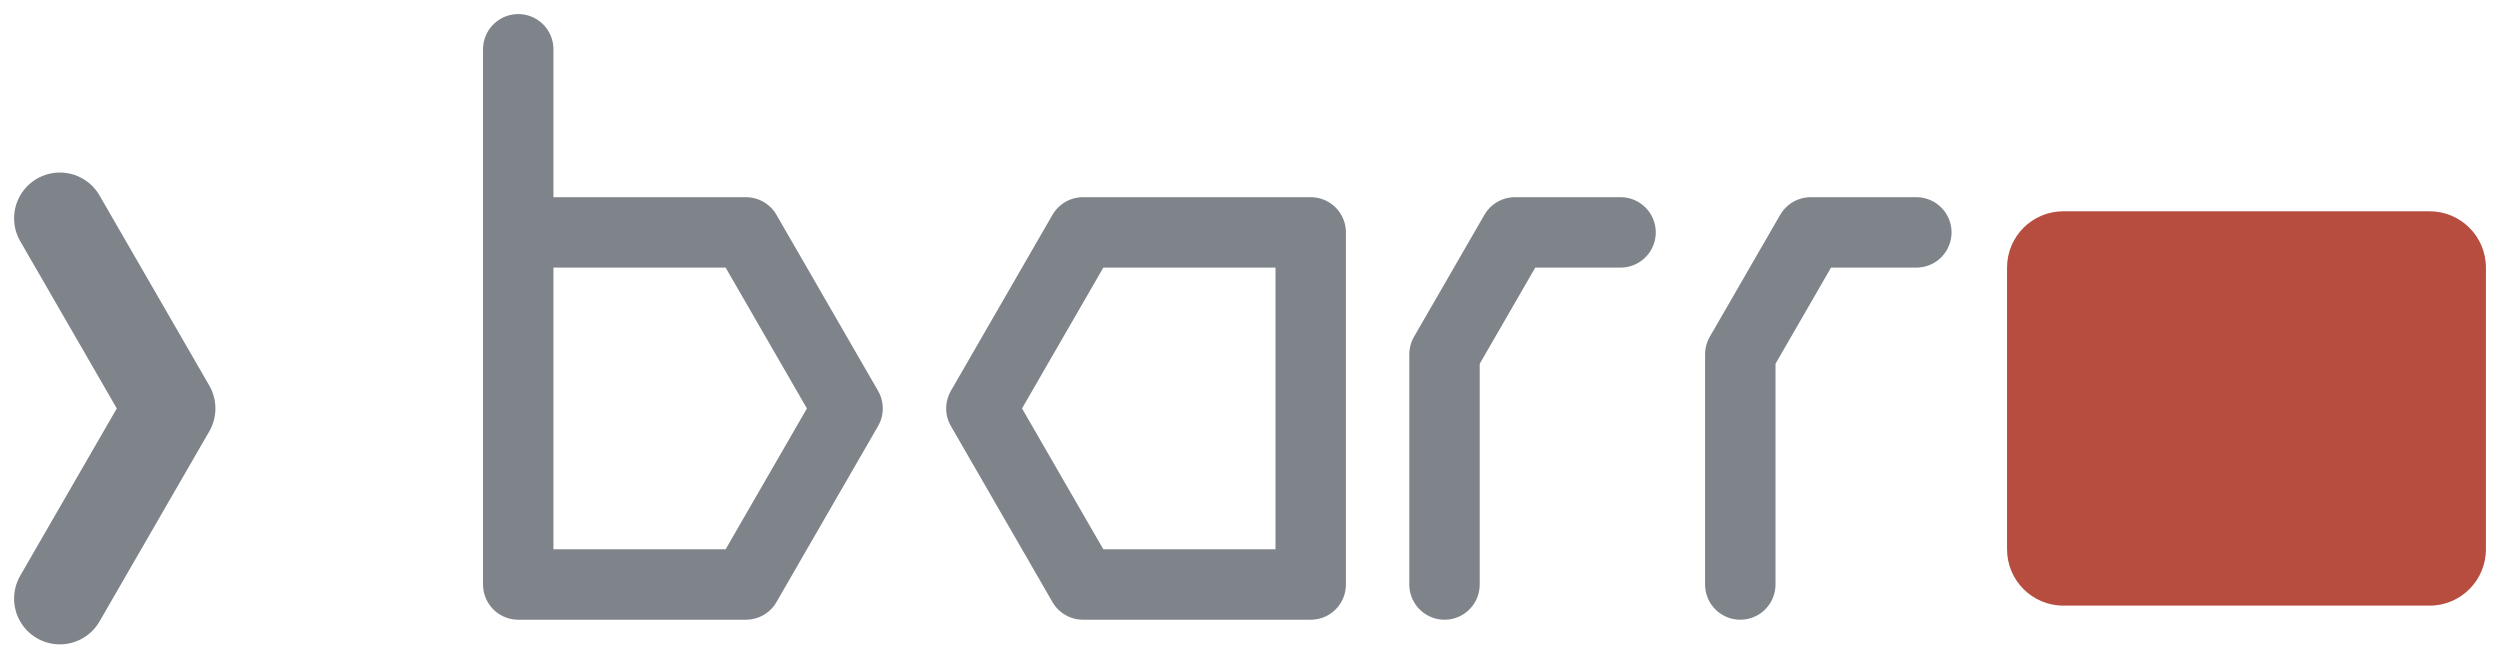
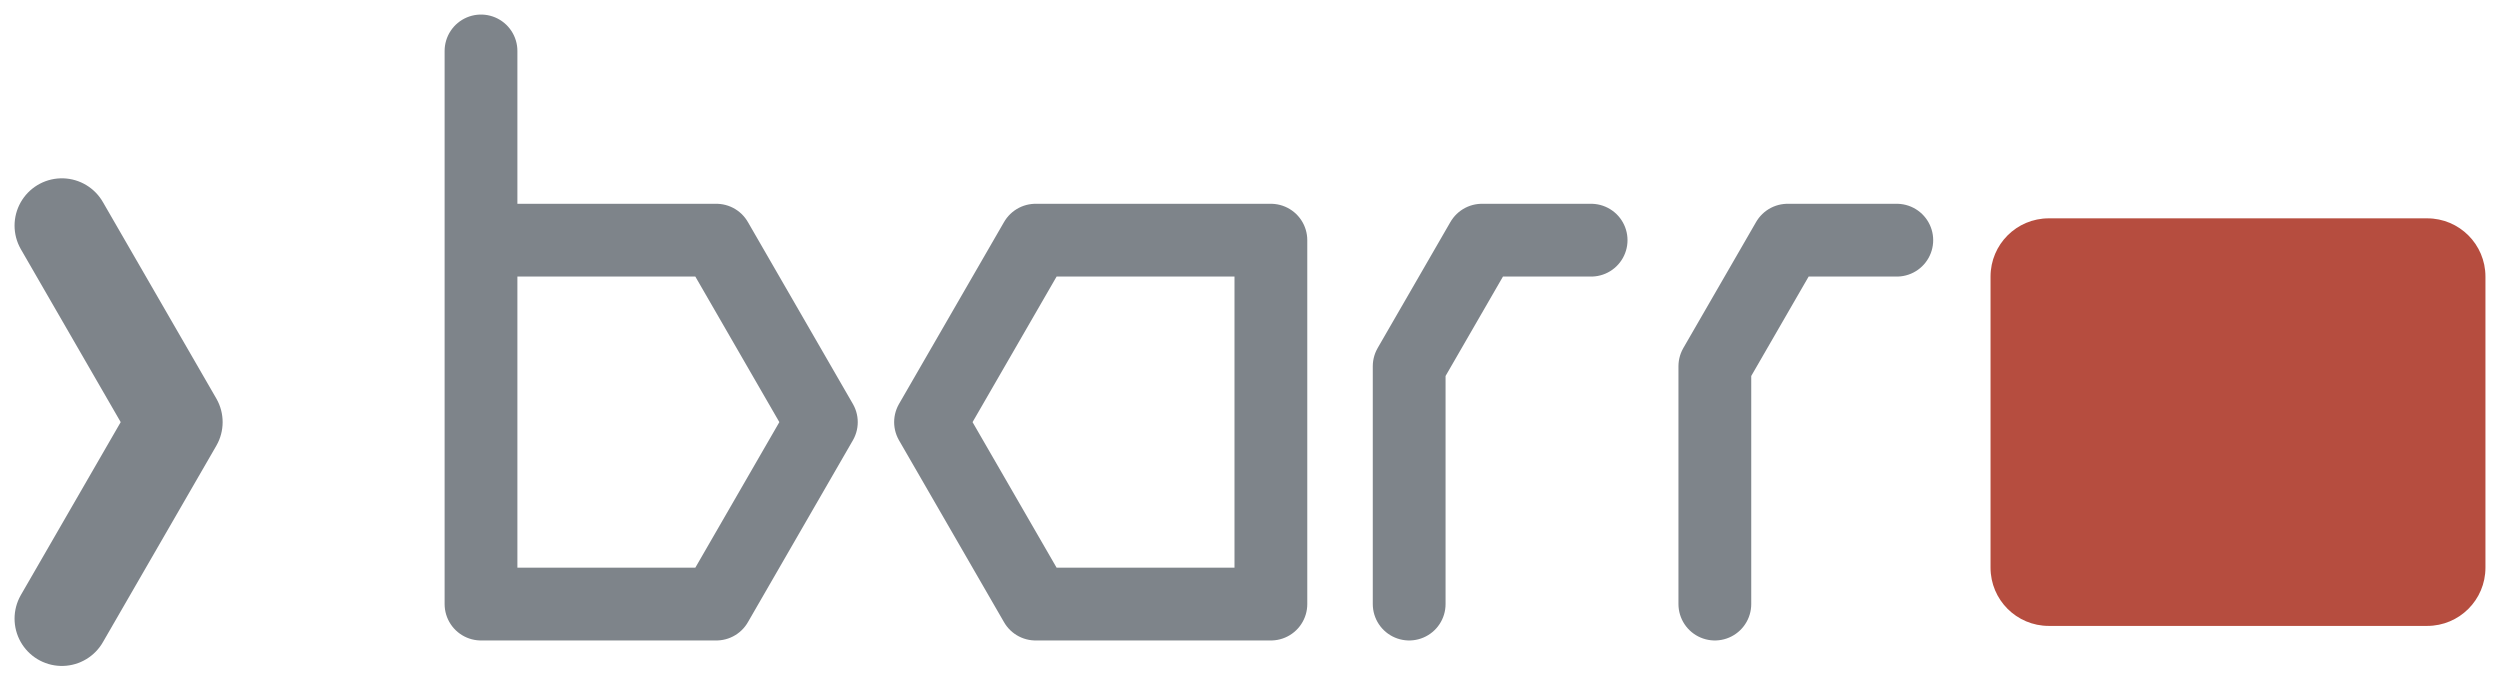
- <svg xmlns="http://www.w3.org/2000/svg" viewBox="-4 -166 710 187" role="img" aria-label="barro">
-   <path d="M13 -104 L44.18 -50 L13 4" fill="none" stroke="#7E848A" stroke-width="26" stroke-linecap="round" stroke-linejoin="round" />
-   <path d="M143.18 -152 L143.18 0 L207.85 0 L236.71 -50 L207.85 -100 L143.18 -100 M368.24 -100 L303.57 -100 L274.71 -50 L303.57 0 L368.24 0 M368.24 -100 L368.24 0 M406.24 0 L406.24 -65.36 L426.24 -100 L456.24 -100 M490.24 0 L490.24 -65.36 L510.24 -100 L540.24 -100" fill="none" stroke="#7E848A" stroke-width="20" stroke-linecap="round" stroke-linejoin="round" />
-   <rect x="566" y="-106" width="136" height="112" rx="16" fill="#B64D3F" />
+ <svg xmlns="http://www.w3.org/2000/svg" viewBox="-4 -166 687 187" role="img" aria-label="barro">
+   <path d="M13 -104L44.18 -50L13 4" fill="none" stroke="#7E848A" stroke-width="26" stroke-linecap="round" stroke-linejoin="round" />
+   <g fill="none" stroke="#7E848A" stroke-width="20" stroke-linecap="round" stroke-linejoin="round">
+     <path transform="translate(128.18 0)" d="M0 -152V0H64.67L93.53 -50L64.67 -100H0" />
+     <path transform="translate(251.71 0)" d="M93.53 -100H28.87L0 -50L28.87 0H93.53M93.53 -100V0" />
+     <path transform="translate(383.24 0)" d="M0 0V-65.36L20 -100H50" />
+     <path transform="translate(467.24 0)" d="M0 0V-65.36L20 -100H50" />
+   </g>
+   <path transform="translate(543 0)" d="M16 -106H120A16 16 0 0 1 136 -90V-10A16 16 0 0 1 120 6H16A16 16 0 0 1 0 -10V-90A16 16 0 0 1 16 -106Z" fill="#B64D3F" />
</svg>
